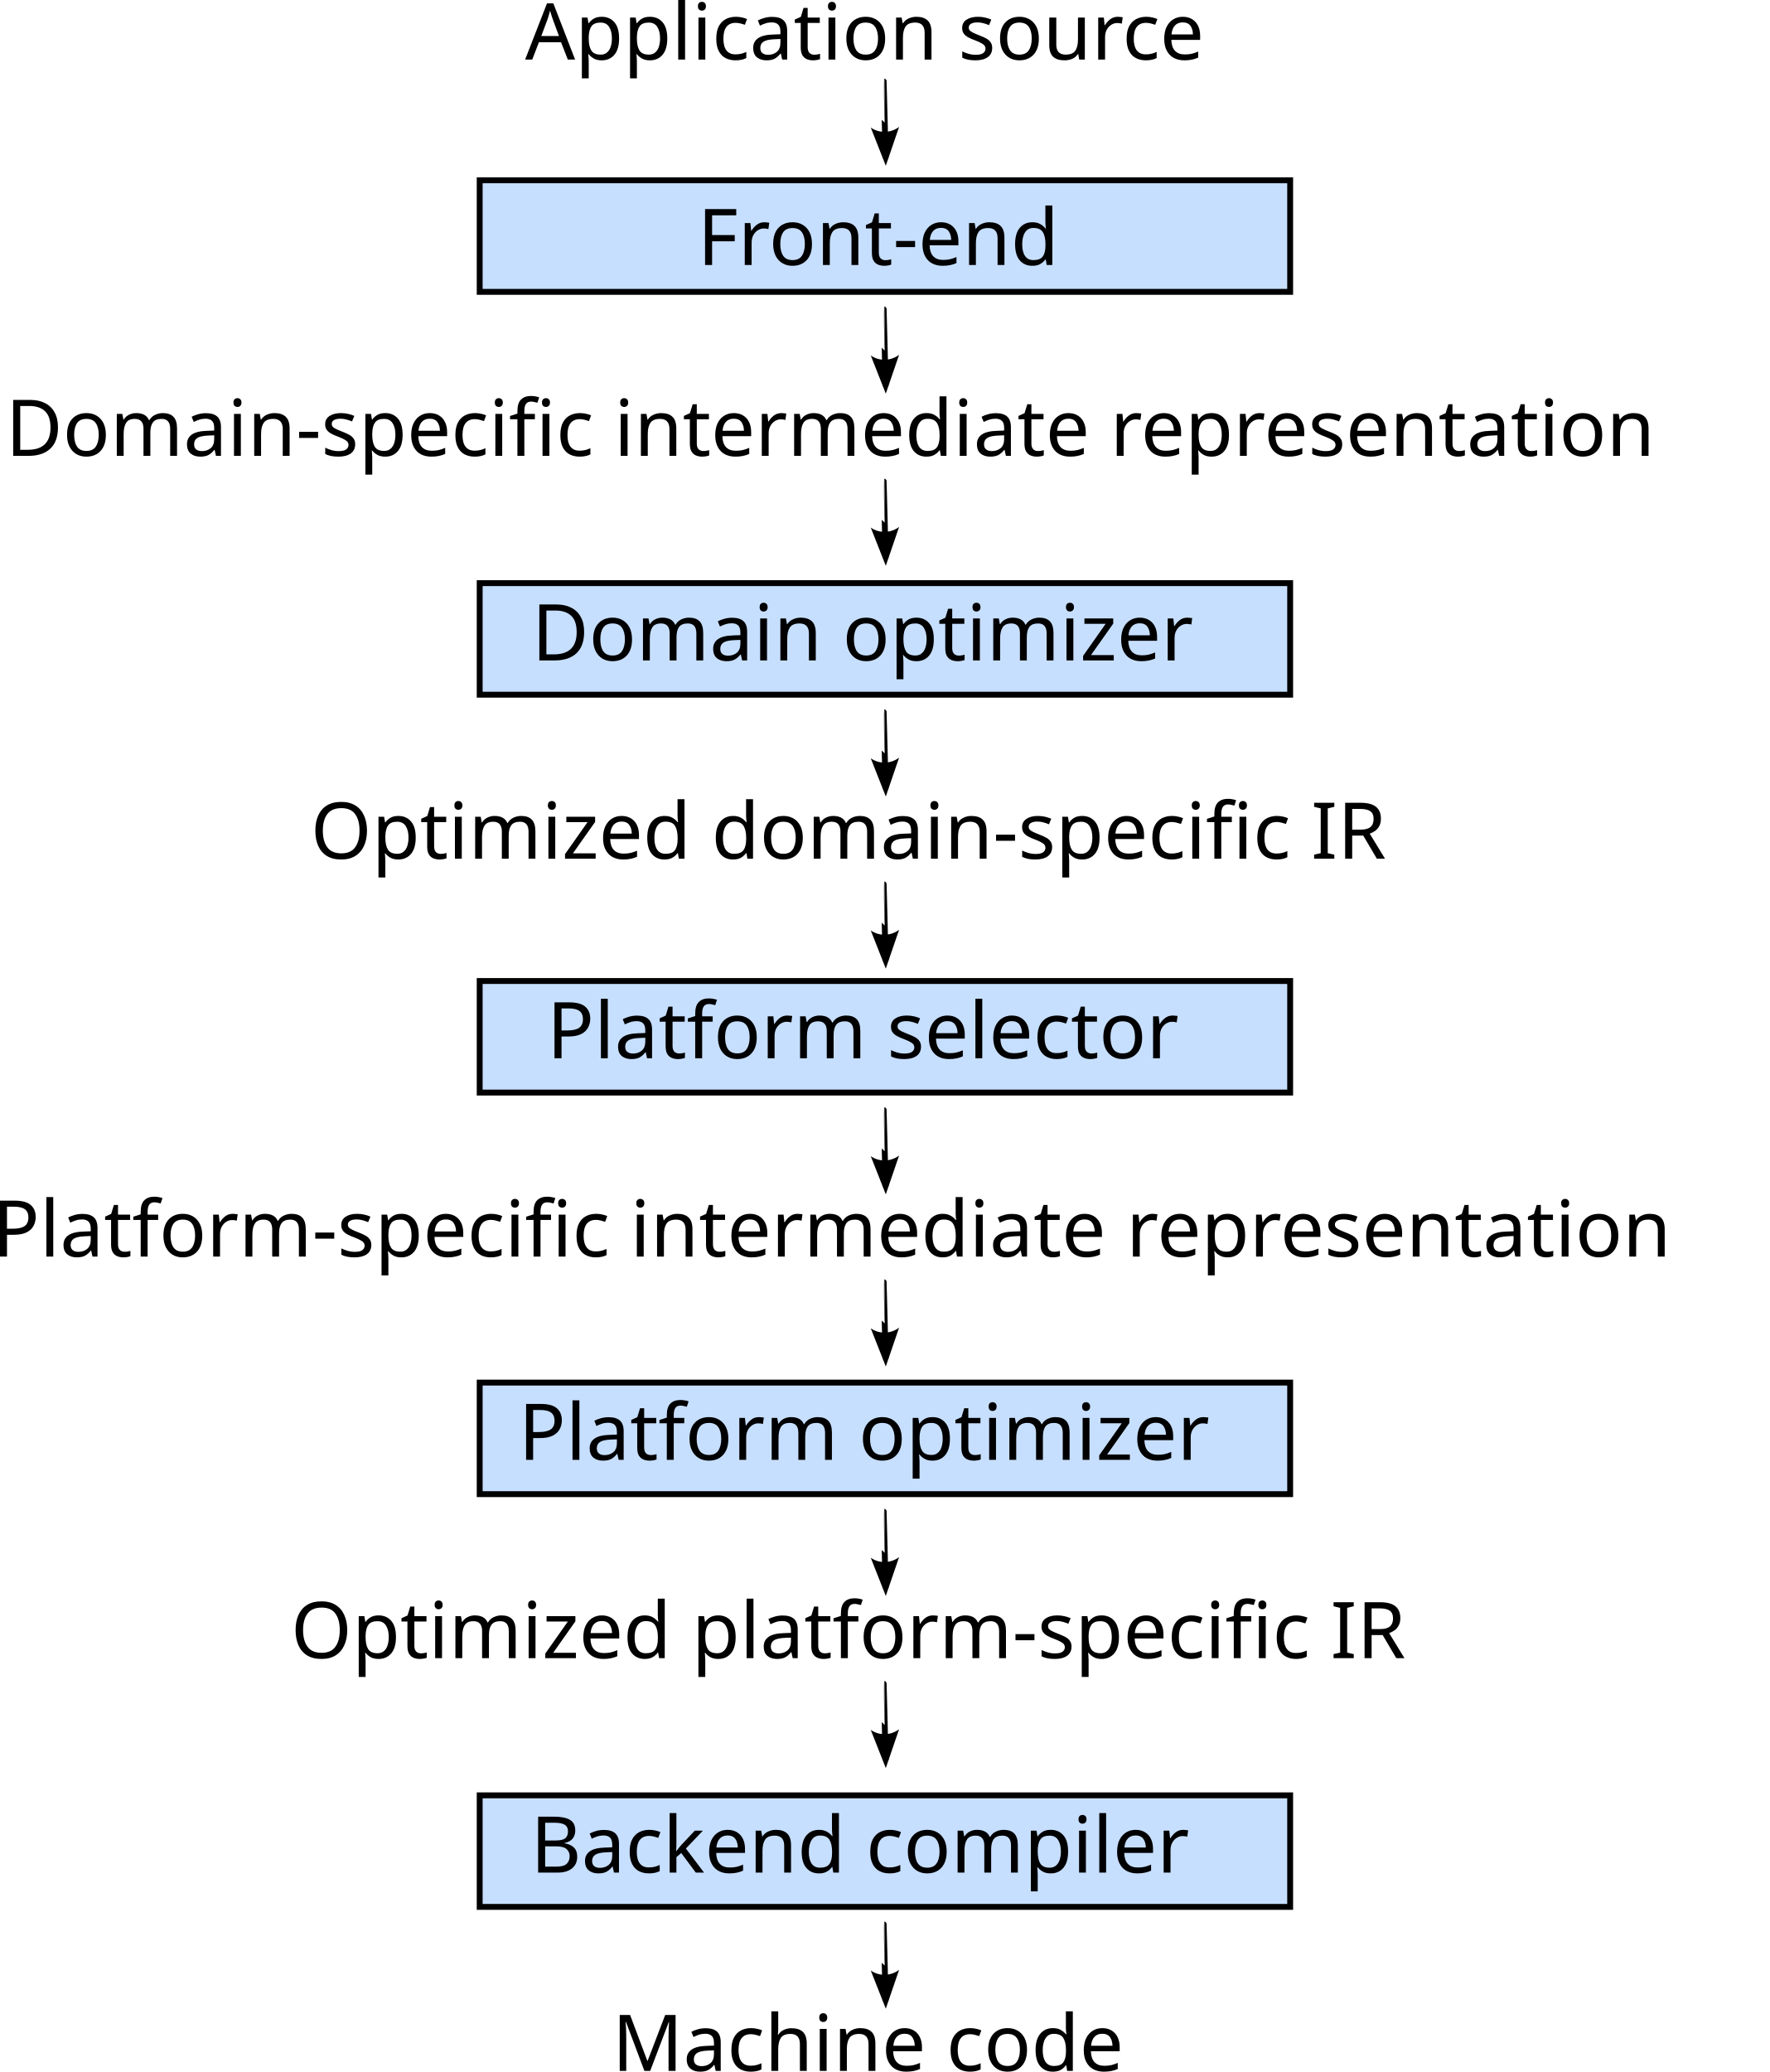
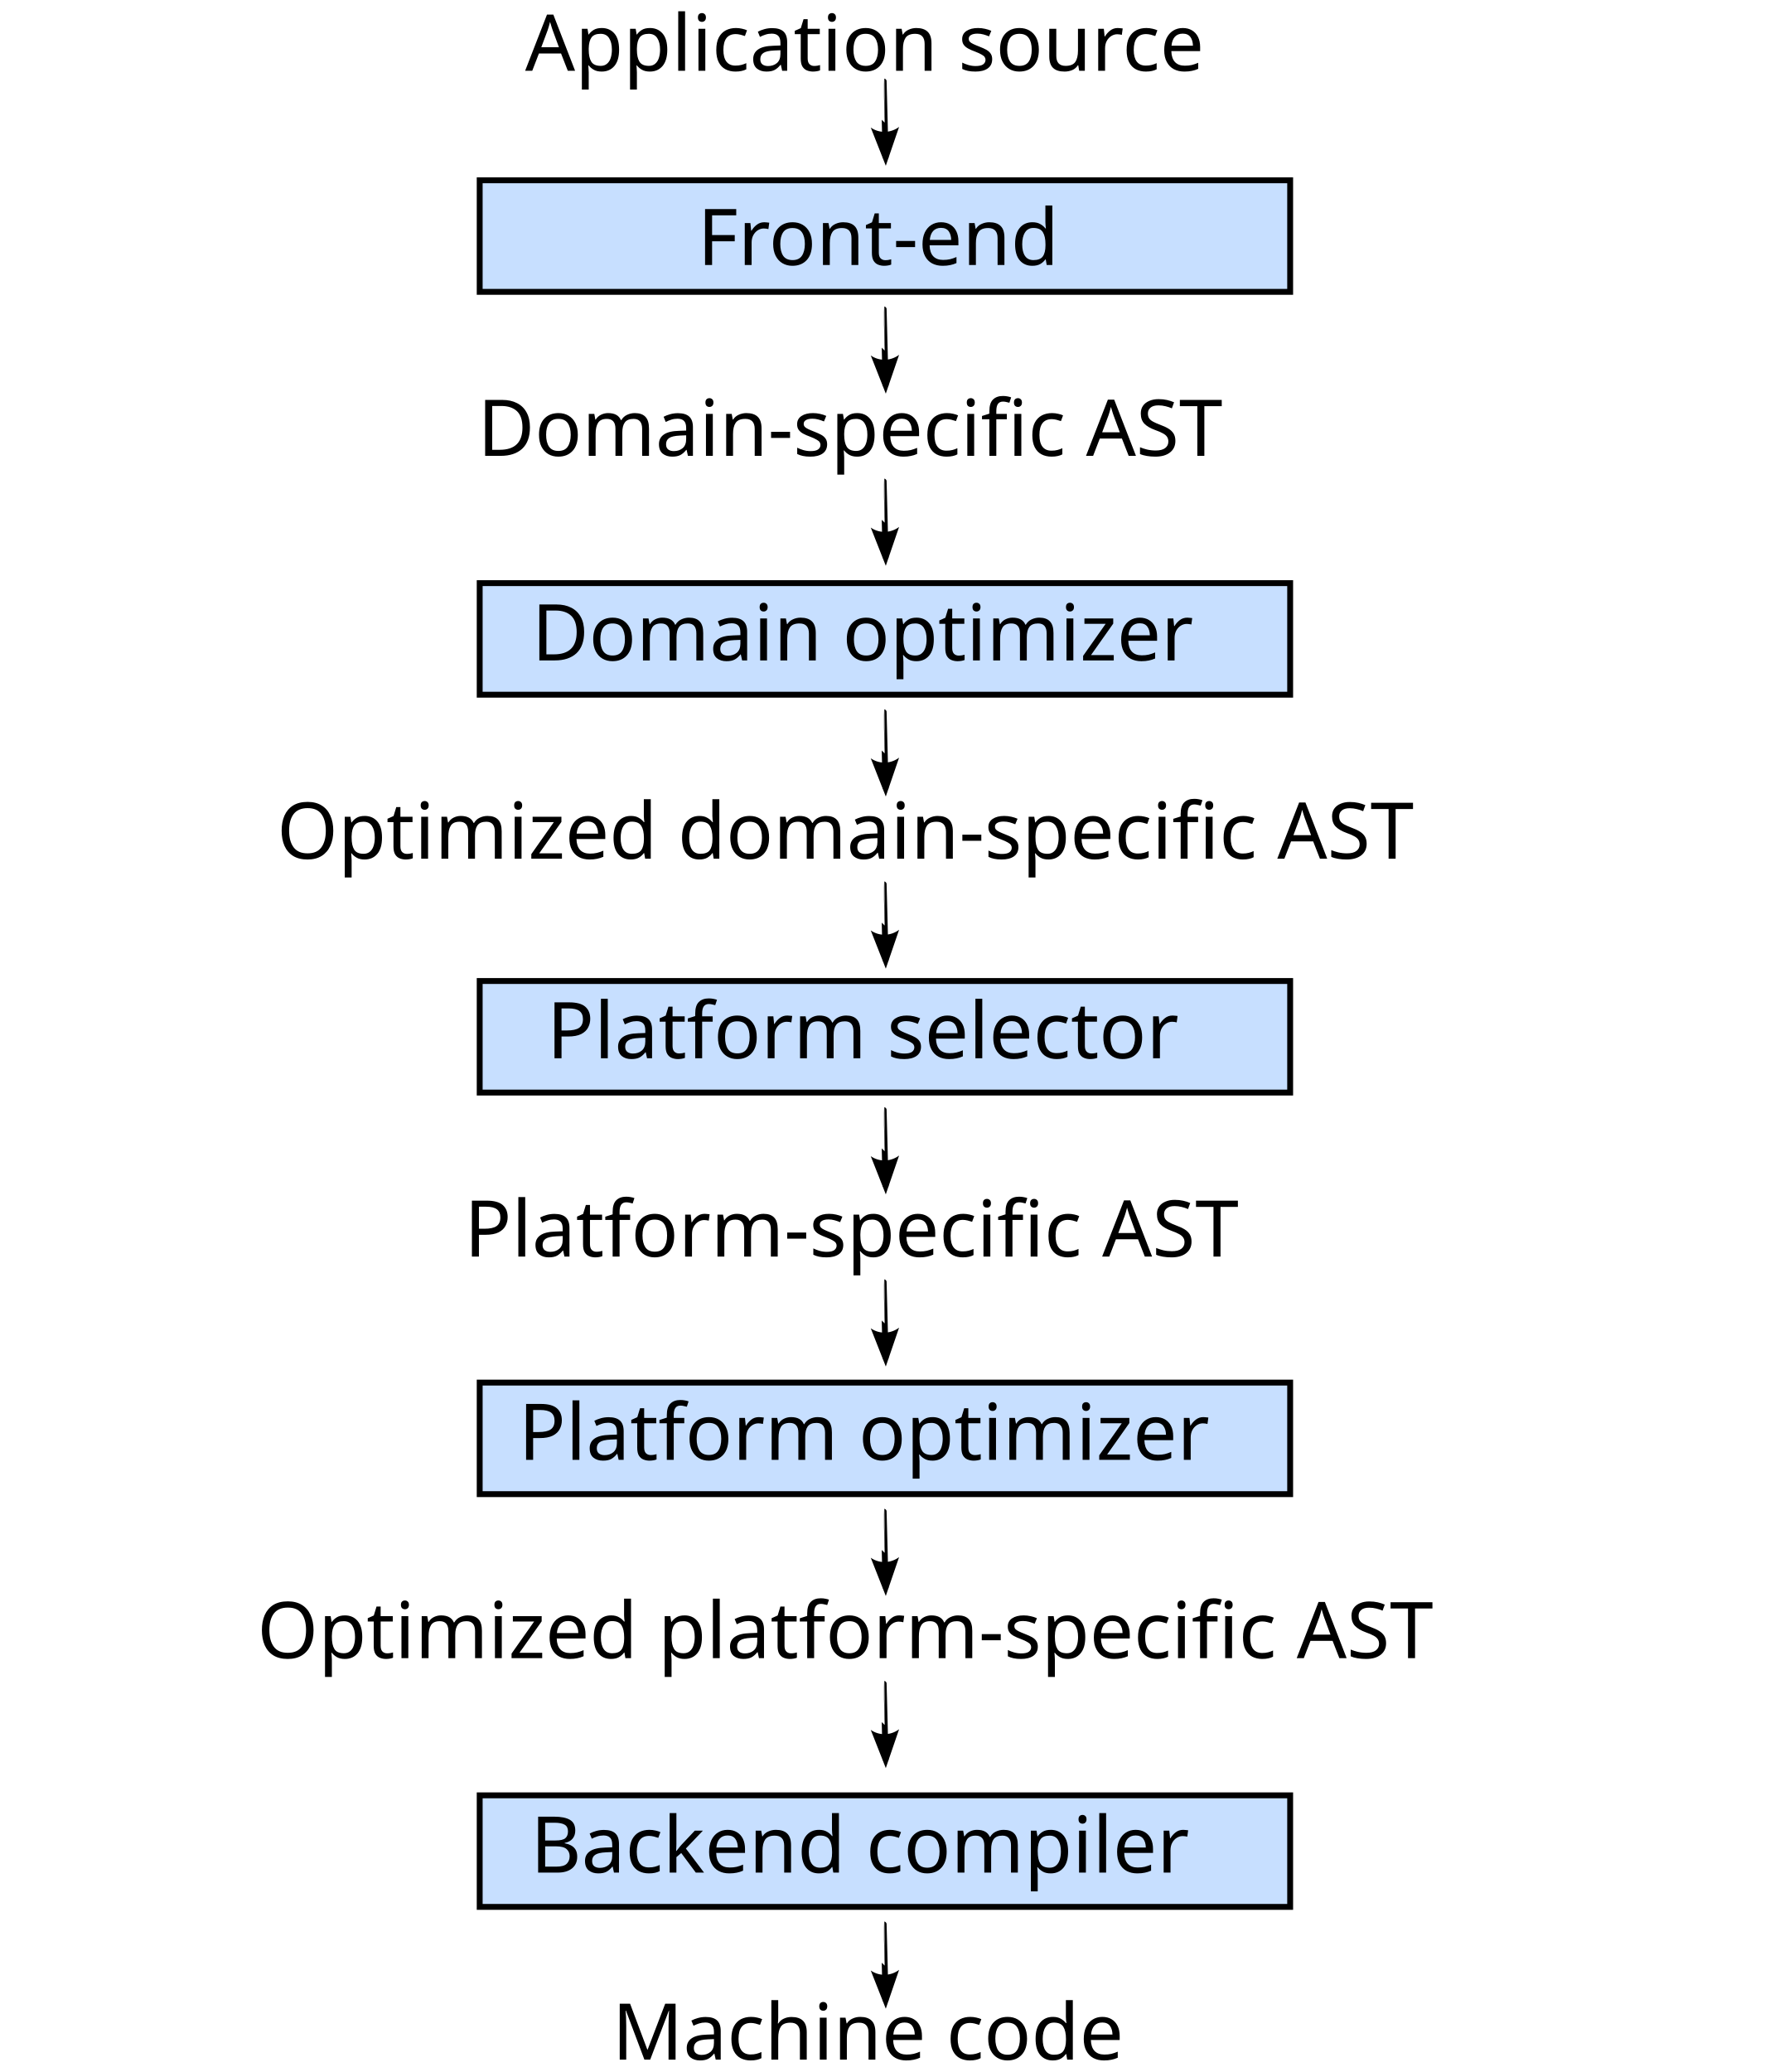
<svg xmlns="http://www.w3.org/2000/svg" width="315" height="368.711" id="svg18622" version="1.1">
  <defs id="defs18624">
    <marker orient="auto" refY="0" refX="0" id="Arrow2Mend" style="overflow:visible">
      <path id="path19174" style="font-size:12px;fill-rule:evenodd;stroke-width:0.625;stroke-linejoin:round" d="M 8.719,4.034 -2.207,0.016 8.719,-4.002 c -1.745,2.372 -1.735,5.617 -6e-7,8.035 z" transform="scale(-0.6,-0.6)" />
    </marker>
    <marker orient="auto" refY="0" refX="0" id="Arrow1Mend" style="overflow:visible">
      <path id="path19156" d="M 0,0 5,-5 -12.5,0 5,5 0,0 z" style="fill-rule:evenodd;stroke:#000000;stroke-width:1pt;marker-start:none" transform="matrix(-0.4,0,0,-0.4,-4,0)" />
    </marker>
    <marker orient="auto" refY="0" refX="0" id="Arrow1Send" style="overflow:visible">
      <path id="path19162" d="M 0,0 5,-5 -12.5,0 5,5 0,0 z" style="fill-rule:evenodd;stroke:#000000;stroke-width:1pt;marker-start:none" transform="matrix(-0.2,0,0,-0.2,-1.2,0)" />
    </marker>
    <marker orient="auto" refY="0" refX="0" id="Arrow2Lend" style="overflow:visible">
      <path id="path19168" style="font-size:12px;fill-rule:evenodd;stroke-width:0.625;stroke-linejoin:round" d="M 8.719,4.034 -2.207,0.016 8.719,-4.002 c -1.745,2.372 -1.735,5.617 -6e-7,8.035 z" transform="matrix(-1.1,0,0,-1.1,-1.1,0)" />
    </marker>
    <marker orient="auto" refY="0" refX="0" id="Arrow1Lend" style="overflow:visible">
      <path id="path19150" d="M 0,0 5,-5 -12.5,0 5,5 0,0 z" style="fill-rule:evenodd;stroke:#000000;stroke-width:1pt;marker-start:none" transform="matrix(-0.8,0,0,-0.8,-10,0)" />
    </marker>
    <marker orient="auto" refY="0" refX="0" id="Arrow2Mend-6" style="overflow:visible">
      <path id="path19174-0" style="font-size:12px;fill-rule:evenodd;stroke-width:0.625;stroke-linejoin:round" d="M 8.719,4.034 -2.207,0.016 8.719,-4.002 c -1.745,2.372 -1.735,5.617 -6e-7,8.035 z" transform="scale(-0.6,-0.6)" />
    </marker>
    <marker orient="auto" refY="0" refX="0" id="Arrow2Mend-0" style="overflow:visible">
      <path id="path19174-9" style="font-size:12px;fill-rule:evenodd;stroke-width:0.625;stroke-linejoin:round" d="M 8.719,4.034 -2.207,0.016 8.719,-4.002 c -1.745,2.372 -1.735,5.617 -6e-7,8.035 z" transform="scale(-0.6,-0.6)" />
    </marker>
    <marker orient="auto" refY="0" refX="0" id="Arrow2Mend-64" style="overflow:visible">
      <path id="path19174-6" style="font-size:12px;fill-rule:evenodd;stroke-width:0.625;stroke-linejoin:round" d="M 8.719,4.034 -2.207,0.016 8.719,-4.002 c -1.745,2.372 -1.735,5.617 -6e-7,8.035 z" transform="scale(-0.6,-0.6)" />
    </marker>
    <marker orient="auto" refY="0" refX="0" id="marker21366" style="overflow:visible">
      <path id="path21368" style="font-size:12px;fill-rule:evenodd;stroke-width:0.625;stroke-linejoin:round" d="M 8.719,4.034 -2.207,0.016 8.719,-4.002 c -1.745,2.372 -1.735,5.617 -6e-7,8.035 z" transform="scale(-0.6,-0.6)" />
    </marker>
    <marker orient="auto" refY="0" refX="0" id="Arrow2Mend-9" style="overflow:visible">
      <path id="path19174-5" style="font-size:12px;fill-rule:evenodd;stroke-width:0.625;stroke-linejoin:round" d="M 8.719,4.034 -2.207,0.016 8.719,-4.002 c -1.745,2.372 -1.735,5.617 -6e-7,8.035 z" transform="scale(-0.6,-0.6)" />
    </marker>
    <marker orient="auto" refY="0" refX="0" id="marker21453" style="overflow:visible">
      <path id="path21455" style="font-size:12px;fill-rule:evenodd;stroke-width:0.625;stroke-linejoin:round" d="M 8.719,4.034 -2.207,0.016 8.719,-4.002 c -1.745,2.372 -1.735,5.617 -6e-7,8.035 z" transform="scale(-0.6,-0.6)" />
    </marker>
    <marker orient="auto" refY="0" refX="0" id="Arrow2Mend-5" style="overflow:visible">
      <path id="path19174-64" style="font-size:12px;fill-rule:evenodd;stroke-width:0.625;stroke-linejoin:round" d="M 8.719,4.034 -2.207,0.016 8.719,-4.002 c -1.745,2.372 -1.735,5.617 -6e-7,8.035 z" transform="scale(-0.6,-0.6)" />
    </marker>
    <marker orient="auto" refY="0" refX="0" id="marker21509" style="overflow:visible">
      <path id="path21511" style="font-size:12px;fill-rule:evenodd;stroke-width:0.625;stroke-linejoin:round" d="M 8.719,4.034 -2.207,0.016 8.719,-4.002 c -1.745,2.372 -1.735,5.617 -6e-7,8.035 z" transform="scale(-0.6,-0.6)" />
    </marker>
    <marker orient="auto" refY="0" refX="0" id="Arrow2Mend-1" style="overflow:visible">
      <path id="path19174-61" style="font-size:12px;fill-rule:evenodd;stroke-width:0.625;stroke-linejoin:round" d="M 8.719,4.034 -2.207,0.016 8.719,-4.002 c -1.745,2.372 -1.735,5.617 -6e-7,8.035 z" transform="scale(-0.6,-0.6)" />
    </marker>
    <marker orient="auto" refY="0" refX="0" id="marker21565" style="overflow:visible">
      <path id="path21567" style="font-size:12px;fill-rule:evenodd;stroke-width:0.625;stroke-linejoin:round" d="M 8.719,4.034 -2.207,0.016 8.719,-4.002 c -1.745,2.372 -1.735,5.617 -6e-7,8.035 z" transform="scale(-0.6,-0.6)" />
    </marker>
  </defs>
  <g id="layer1" transform="translate(-215.8435,-397.9125)">
-     <text xml:space="preserve" style="font-size:13.943px;font-style:normal;font-weight:normal;line-height:125%;letter-spacing:0px;word-spacing:0px;fill:#000000;fill-opacity:1;stroke:none;font-family:Sans" x="309.308" y="408.506" id="text18630">
-       <tspan id="tspan18632" x="309.308" y="408.506">Application source</tspan>
+     <text xml:space="preserve" style="font-size:13.943px;font-style:normal;font-weight:normal;line-height:125%;letter-spacing:0px;word-spacing:0px;fill:#000000;fill-opacity:1;stroke:none;font-family:Sans" x="309.308" y="410.506" id="text18630">
+       <tspan id="tspan18632" x="309.308" y="410.506">Application source</tspan>
    </text>
    <path style="fill:none;stroke:#000000;stroke-width:1.046;stroke-linecap:butt;stroke-linejoin:miter;stroke-miterlimit:4;stroke-opacity:1;stroke-dasharray:none;marker-end:url(#Arrow2Mend)" d="m 373.127,412.403 c 0.022,0 0.33,13.621 0.33,13.621" id="path18634" />
    <g id="g21348" transform="matrix(0.3485854,0,0,0.3485854,297.2498,380.1056)" style="fill:#c7dfff;fill-opacity:1">
      <g id="g21351" style="fill:#c7dfff;fill-opacity:1">
        <rect style="fill:#c7dfff;stroke:#000000;stroke-width:3;stroke-miterlimit:4;stroke-opacity:1;stroke-dasharray:none;fill-opacity:1" id="rect21288" width="413.808" height="56.946" x="11.389" y="143.124" />
      </g>
    </g>
    <text xml:space="preserve" style="font-size:13.943px;font-style:normal;font-weight:normal;line-height:125%;letter-spacing:0px;word-spacing:0px;fill:#000000;fill-opacity:1;stroke:none;font-family:Sans" x="339.973" y="445.069" id="text21290">
      <tspan id="tspan21292" x="339.973" y="445.069">Front-end</tspan>
    </text>
-     <text xml:space="preserve" style="font-size:13.943px;font-style:normal;font-weight:normal;line-height:125%;letter-spacing:0px;word-spacing:0px;fill:#000000;fill-opacity:1;stroke:none;font-family:Sans" x="216.831" y="479.031" id="text18630-9">
-       <tspan id="tspan18632-9" x="216.831" y="479.031">Domain-specific intermediate representation</tspan>
+     <text xml:space="preserve" style="font-size:13.943px;font-style:normal;font-weight:normal;line-height:125%;letter-spacing:0px;word-spacing:0px;fill:#000000;fill-opacity:1;stroke:none;font-family:Sans" x="300.831" y="479.031" id="text18630-9">
+       <tspan id="tspan18632-9" x="300.831" y="479.031">Domain-specific AST</tspan>
    </text>
    <path style="fill:none;stroke:#000000;stroke-width:1.046;stroke-linecap:butt;stroke-linejoin:miter;stroke-miterlimit:4;stroke-opacity:1;stroke-dasharray:none;marker-end:url(#Arrow2Mend)" d="m 373.127,483.589 c 0.022,0 0.33,13.621 0.33,13.621" id="path18634-6" />
    <path style="fill:none;stroke:#000000;stroke-width:1.046;stroke-linecap:butt;stroke-linejoin:miter;stroke-miterlimit:4;stroke-opacity:1;stroke-dasharray:none;marker-end:url(#Arrow2Mend)" d="m 373.127,452.959 c 0.022,0 0.33,13.621 0.33,13.621" id="path18634-8" />
    <g id="g21348-0" transform="matrix(0.3485854,0,0,0.3485854,297.2498,451.7917)" style="fill:#c7dfff;fill-opacity:1">
      <g id="g21351-1" style="fill:#c7dfff;fill-opacity:1">
        <rect style="fill:#c7dfff;stroke:#000000;stroke-width:3;stroke-miterlimit:4;stroke-opacity:1;stroke-dasharray:none;fill-opacity:1" id="rect21288-9" width="413.808" height="56.946" x="11.389" y="143.124" />
      </g>
    </g>
    <text xml:space="preserve" style="font-size:13.943px;font-style:normal;font-weight:normal;line-height:125%;letter-spacing:0px;word-spacing:0px;fill:#000000;fill-opacity:1;stroke:none;font-family:Sans" x="310.479" y="515.432" id="text21290-7">
      <tspan id="tspan21292-0" x="310.479" y="515.432">Domain optimizer</tspan>
    </text>
-     <text xml:space="preserve" style="font-size:13.943px;font-style:normal;font-weight:normal;line-height:125%;letter-spacing:0px;word-spacing:0px;fill:#000000;fill-opacity:1;stroke:none;font-family:Sans" x="271.127" y="550.717" id="text18630-9-0">
-       <tspan id="tspan18632-9-6" x="271.127" y="550.717">Optimized domain-specific IR</tspan>
+     <text xml:space="preserve" style="font-size:13.943px;font-style:normal;font-weight:normal;line-height:125%;letter-spacing:0px;word-spacing:0px;fill:#000000;fill-opacity:1;stroke:none;font-family:Sans" x="265.127" y="550.717" id="text18630-9-0">
+       <tspan id="tspan18632-9-6" x="265.127" y="550.717">Optimized domain-specific AST</tspan>
    </text>
    <path style="fill:none;stroke:#000000;stroke-width:1.046;stroke-linecap:butt;stroke-linejoin:miter;stroke-miterlimit:4;stroke-opacity:1;stroke-dasharray:none;marker-end:url(#Arrow2Mend)" d="m 373.127,555.275 c 0.022,0 0.33,13.621 0.33,13.621" id="path18634-6-3" />
    <path style="fill:none;stroke:#000000;stroke-width:1.046;stroke-linecap:butt;stroke-linejoin:miter;stroke-miterlimit:4;stroke-opacity:1;stroke-dasharray:none;marker-end:url(#Arrow2Mend)" d="m 373.127,524.645 c 0.022,0 0.33,13.621 0.33,13.621" id="path18634-8-0" />
    <g id="g21348-0-5" transform="matrix(0.3485854,0,0,0.3485854,297.2498,522.592)" style="fill:#c7dfff;fill-opacity:1">
      <g id="g21351-1-3" style="fill:#c7dfff;fill-opacity:1">
        <rect style="fill:#c7dfff;stroke:#000000;stroke-width:3;stroke-miterlimit:4;stroke-opacity:1;stroke-dasharray:none;fill-opacity:1" id="rect21288-9-4" width="413.808" height="56.946" x="11.389" y="143.124" />
      </g>
    </g>
    <text xml:space="preserve" style="font-size:13.943px;font-style:normal;font-weight:normal;line-height:125%;letter-spacing:0px;word-spacing:0px;fill:#000000;fill-opacity:1;stroke:none;font-family:Sans" x="313.175" y="586.232" id="text21290-7-2">
      <tspan id="tspan21292-0-8" x="313.175" y="586.232">Platform selector</tspan>
    </text>
-     <text xml:space="preserve" style="font-size:13.943px;font-style:normal;font-weight:normal;line-height:125%;letter-spacing:0px;word-spacing:0px;fill:#000000;fill-opacity:1;stroke:none;font-family:Sans" x="214.475" y="621.517" id="text18630-9-0-4">
-       <tspan id="tspan18632-9-6-5" x="214.475" y="621.517">Platform-specific intermediate representation</tspan>
+     <text xml:space="preserve" style="font-size:13.943px;font-style:normal;font-weight:normal;line-height:125%;letter-spacing:0px;word-spacing:0px;fill:#000000;fill-opacity:1;stroke:none;font-family:Sans" x="298.475" y="621.517" id="text18630-9-0-4">
+       <tspan id="tspan18632-9-6-5" x="298.475" y="621.517">Platform-specific AST</tspan>
    </text>
    <path style="fill:none;stroke:#000000;stroke-width:1.046;stroke-linecap:butt;stroke-linejoin:miter;stroke-miterlimit:4;stroke-opacity:1;stroke-dasharray:none;marker-end:url(#Arrow2Mend)" d="m 373.127,626.076 c 0.022,0 0.33,13.621 0.33,13.621" id="path18634-6-3-5" />
    <path style="fill:none;stroke:#000000;stroke-width:1.046;stroke-linecap:butt;stroke-linejoin:miter;stroke-miterlimit:4;stroke-opacity:1;stroke-dasharray:none;marker-end:url(#Arrow2Mend)" d="m 373.127,595.445 c 0.022,0 0.33,13.621 0.33,13.621" id="path18634-8-0-9" />
    <g id="g21348-0-5-7" transform="matrix(0.3485854,0,0,0.3485854,297.2498,594.0539)" style="fill:#c7dfff;fill-opacity:1">
      <g id="g21351-1-3-6" style="fill:#c7dfff;fill-opacity:1">
        <rect style="fill:#c7dfff;stroke:#000000;stroke-width:3;stroke-miterlimit:4;stroke-opacity:1;stroke-dasharray:none;fill-opacity:1" id="rect21288-9-4-7" width="413.808" height="56.946" x="11.389" y="143.124" />
      </g>
    </g>
    <text xml:space="preserve" style="font-size:13.943px;font-style:normal;font-weight:normal;line-height:125%;letter-spacing:0px;word-spacing:0px;fill:#000000;fill-opacity:1;stroke:none;font-family:Sans" x="308.123" y="657.694" id="text21290-7-2-3">
      <tspan id="tspan21292-0-8-5" x="308.123" y="657.694">Platform optimizer</tspan>
    </text>
-     <text xml:space="preserve" style="font-size:13.943px;font-style:normal;font-weight:normal;line-height:125%;letter-spacing:0px;word-spacing:0px;fill:#000000;fill-opacity:1;stroke:none;font-family:Sans" x="267.614" y="692.979" id="text18630-9-0-4-0">
-       <tspan id="tspan18632-9-6-5-3" x="267.614" y="692.979">Optimized platform-specific IR</tspan>
+     <text xml:space="preserve" style="font-size:13.943px;font-style:normal;font-weight:normal;line-height:125%;letter-spacing:0px;word-spacing:0px;fill:#000000;fill-opacity:1;stroke:none;font-family:Sans" x="261.614" y="692.979" id="text18630-9-0-4-0">
+       <tspan id="tspan18632-9-6-5-3" x="261.614" y="692.979">Optimized platform-specific AST</tspan>
    </text>
    <path style="fill:none;stroke:#000000;stroke-width:1.046;stroke-linecap:butt;stroke-linejoin:miter;stroke-miterlimit:4;stroke-opacity:1;stroke-dasharray:none;marker-end:url(#Arrow2Mend)" d="m 373.127,697.538 c 0.022,0 0.33,13.621 0.33,13.621" id="path18634-6-3-5-8" />
    <path style="fill:none;stroke:#000000;stroke-width:1.046;stroke-linecap:butt;stroke-linejoin:miter;stroke-miterlimit:4;stroke-opacity:1;stroke-dasharray:none;marker-end:url(#Arrow2Mend)" d="m 373.127,666.907 c 0.022,0 0.33,13.621 0.33,13.621" id="path18634-8-0-9-4" />
    <g id="g21348-0-5-7-9" transform="matrix(0.3485854,0,0,0.3485854,297.2498,667.501)" style="fill:#c7dfff;fill-opacity:1">
      <g id="g21351-1-3-6-6" style="fill:#c7dfff;fill-opacity:1">
        <rect style="fill:#c7dfff;stroke:#000000;stroke-width:3;stroke-miterlimit:4;stroke-opacity:1;stroke-dasharray:none;fill-opacity:1" id="rect21288-9-4-7-1" width="413.808" height="56.946" x="11.389" y="143.124" />
      </g>
    </g>
    <text xml:space="preserve" style="font-size:13.943px;font-style:normal;font-weight:normal;line-height:125%;letter-spacing:0px;word-spacing:0px;fill:#000000;fill-opacity:1;stroke:none;font-family:Sans" x="310.261" y="731.141" id="text21290-7-2-3-1">
      <tspan id="tspan21292-0-8-5-2" x="310.261" y="731.141">Backend compiler</tspan>
    </text>
-     <text xml:space="preserve" style="font-size:13.943px;font-style:normal;font-weight:normal;line-height:125%;letter-spacing:0px;word-spacing:0px;fill:#000000;fill-opacity:1;stroke:none;font-family:Sans" x="324.787" y="766.426" id="text18630-9-0-4-0-6">
-       <tspan id="tspan18632-9-6-5-3-6" x="324.787" y="766.426">Machine code</tspan>
+     <text xml:space="preserve" style="font-size:13.943px;font-style:normal;font-weight:normal;line-height:125%;letter-spacing:0px;word-spacing:0px;fill:#000000;fill-opacity:1;stroke:none;font-family:Sans" x="324.787" y="764.426" id="text18630-9-0-4-0-6">
+       <tspan id="tspan18632-9-6-5-3-6" x="324.787" y="764.426">Machine code</tspan>
    </text>
    <path style="fill:none;stroke:#000000;stroke-width:1.046;stroke-linecap:butt;stroke-linejoin:miter;stroke-miterlimit:4;stroke-opacity:1;stroke-dasharray:none;marker-end:url(#Arrow2Mend)" d="m 373.127,740.354 c 0.022,0 0.33,13.621 0.33,13.621" id="path18634-8-0-9-4-0" />
  </g>
</svg>
